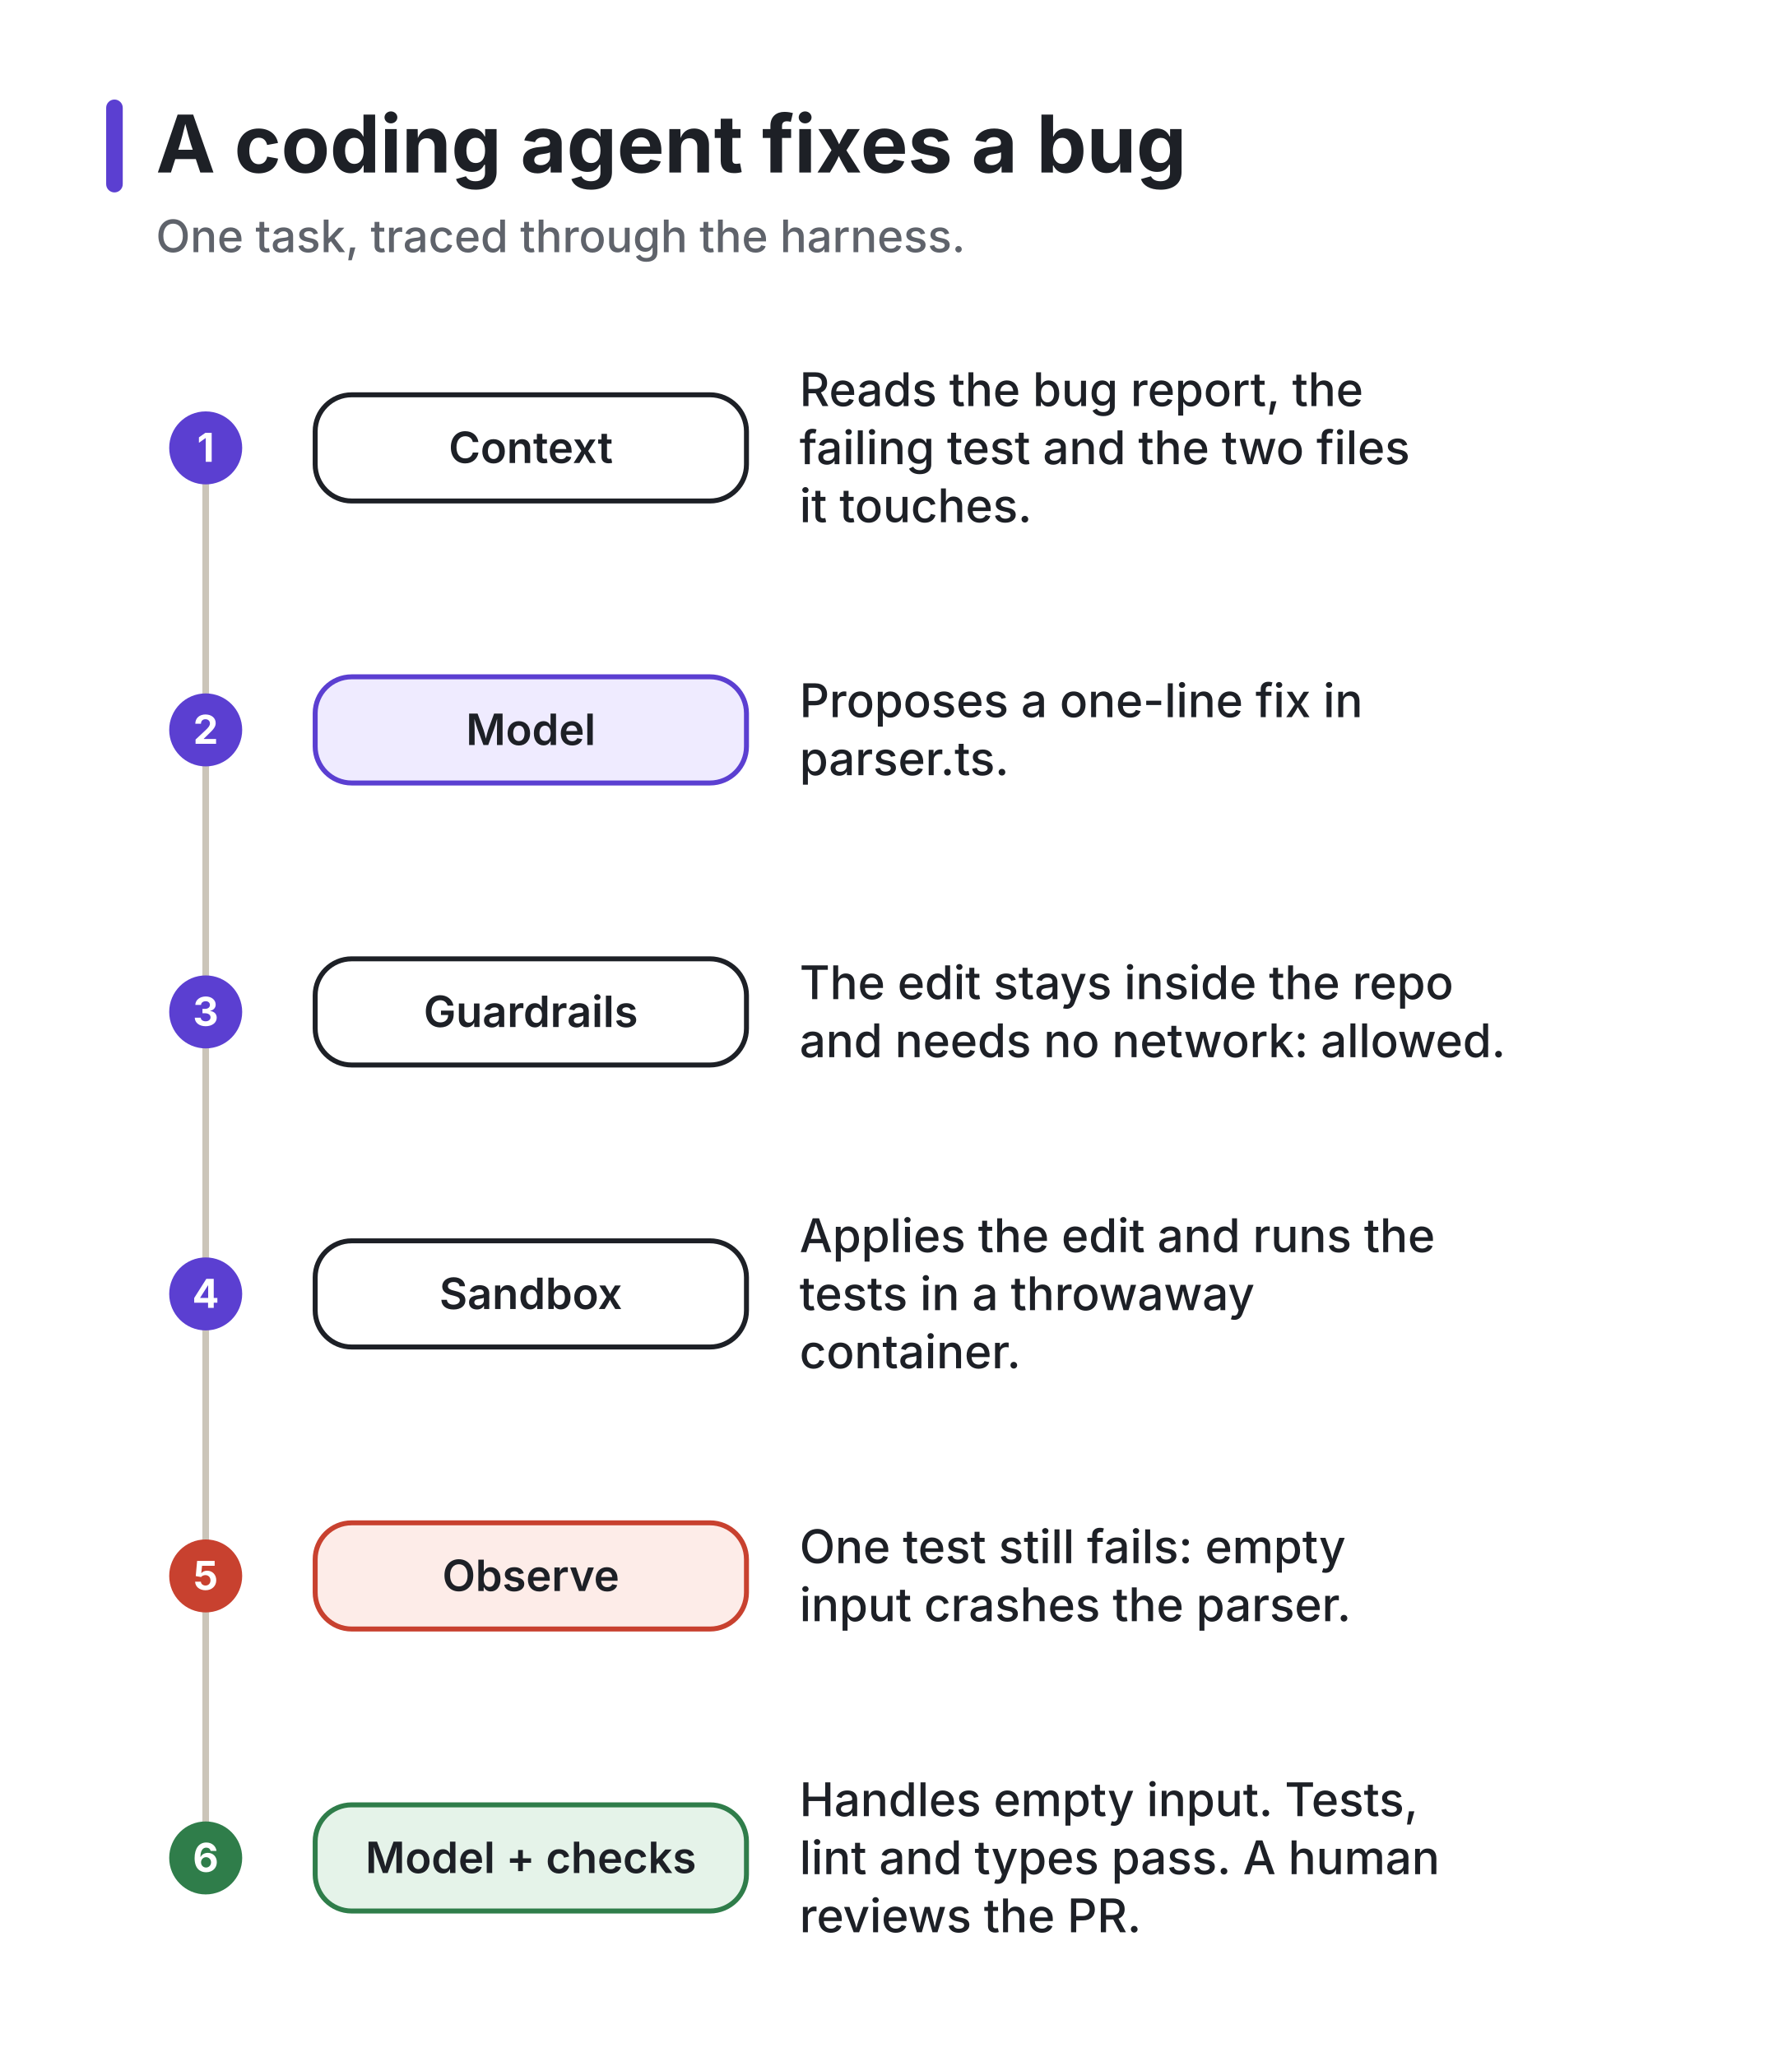
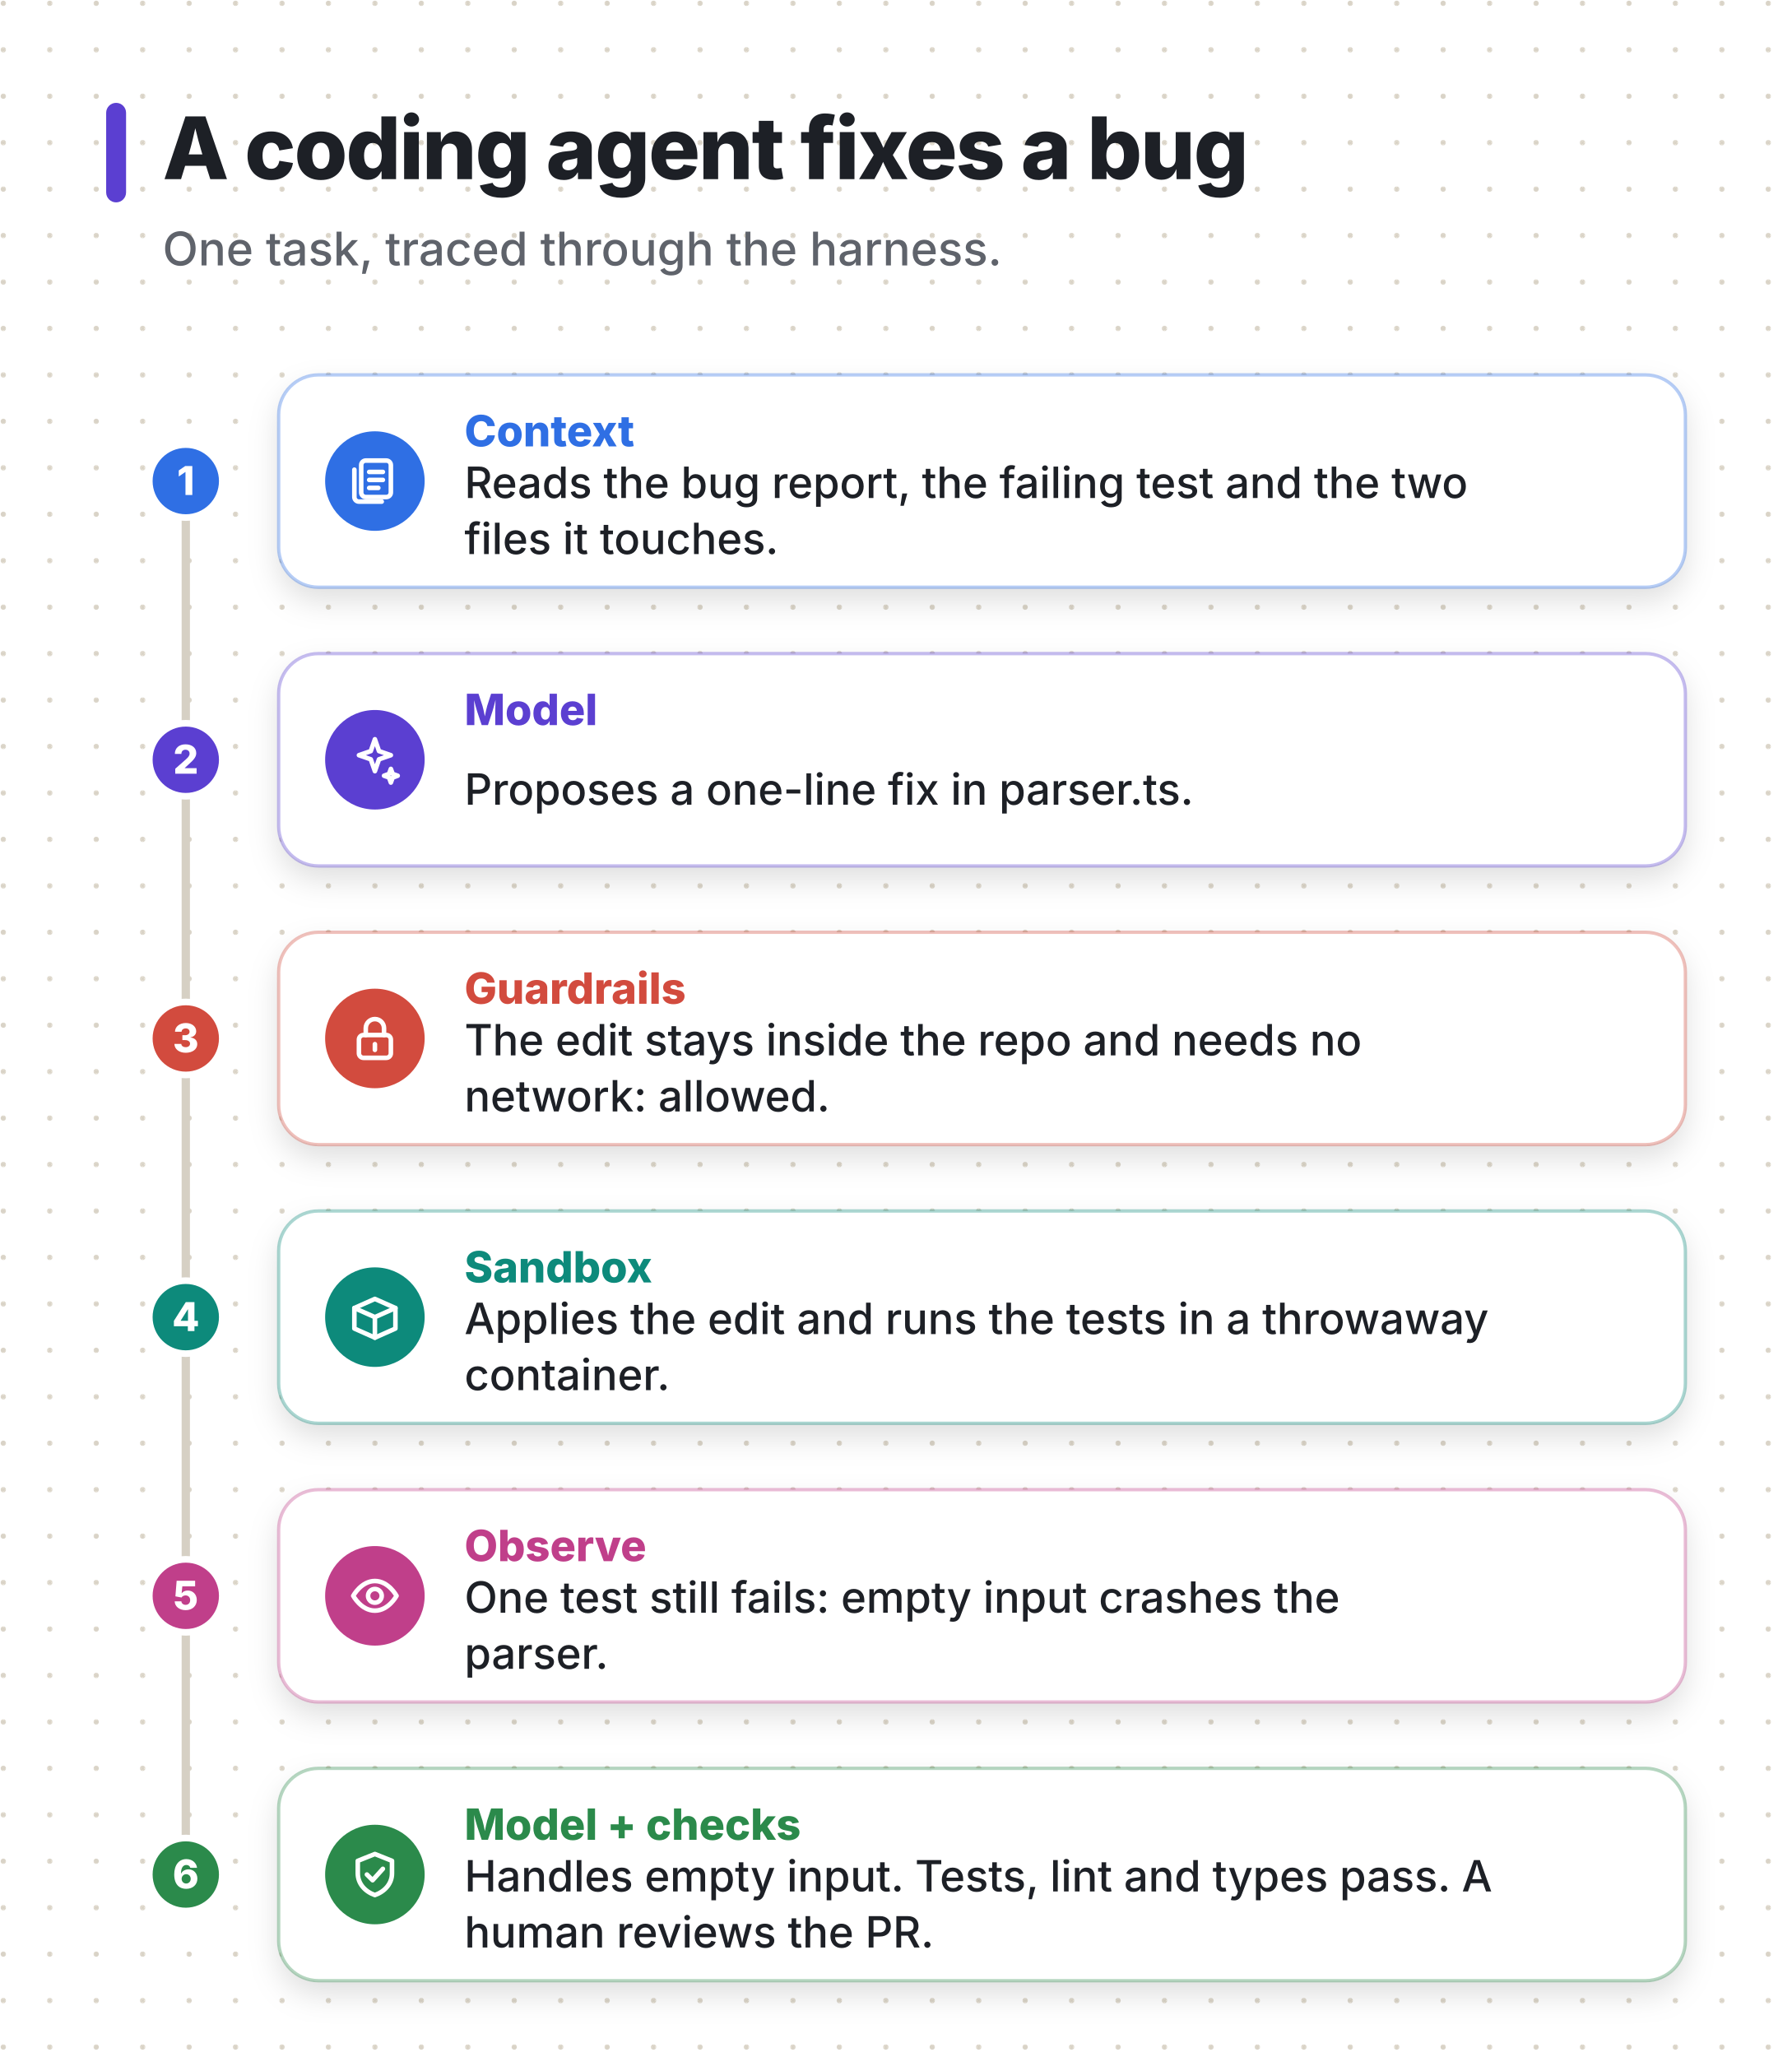
<svg xmlns="http://www.w3.org/2000/svg" viewBox="0 0 1080 1240" width="1080" height="1240" class="nlf-root nlf-harness">
-   <style>.nlf-t{font-family:Inter, 'Helvetica Neue', Helvetica, Arial, sans-serif}.nlf-f-ink{fill:var(--nlf-ink,#1d2026)}.nlf-f-muted{fill:var(--nlf-muted,#5f636b)}.nlf-f-surface{fill:var(--nlf-surface,#ffffff)}.nlf-f-accent{fill:var(--nlf-accent,#5b3fd1)}.nlf-f-accent-soft{fill:var(--nlf-accent-soft,#efebff)}.nlf-f-on-accent{fill:var(--nlf-on-accent,#ffffff)}.nlf-f-risk{fill:var(--nlf-risk,#c8412f)}.nlf-f-risk-soft{fill:var(--nlf-risk-soft,#fdece8)}.nlf-f-ok{fill:var(--nlf-ok,#2f7d4a)}.nlf-f-ok-soft{fill:var(--nlf-ok-soft,#e5f3e9)}.nlf-s-ink{stroke:var(--nlf-ink,#1d2026)}.nlf-s-muted{stroke:var(--nlf-muted,#5f636b)}.nlf-s-line{stroke:var(--nlf-line,#cbc5b9)}.nlf-s-accent{stroke:var(--nlf-accent,#5b3fd1)}.nlf-s-risk{stroke:var(--nlf-risk,#c8412f)}.nlf-s-ok{stroke:var(--nlf-ok,#2f7d4a)}.dark .nlf-harness{--nlf-ink:#ece9e2;--nlf-muted:#aaa59b;--nlf-line:#4a4740;--nlf-surface:#1f1e1b;--nlf-risk:#ff8a75;--nlf-risk-soft:#3a201b;--nlf-ok:#74d394;--nlf-ok-soft:#1b3324;--nlf-accent:#a896ff;--nlf-accent-soft:#2a2350;--nlf-on-accent:#15122e}</style>
-   <rect x="64" y="60" width="10" height="56" rx="5" class="nlf-f-accent" />
-   <text class="nlf-t nlf-f-ink" x="94" y="104" font-size="48" font-weight="700">A coding agent fixes a bug</text>
-   <text class="nlf-t nlf-f-muted" x="94" y="152" font-size="27" font-weight="500">One task, traced through the harness.</text>
-   <line x1="124" y1="270" x2="124" y2="1120" class="nlf-s-line" stroke-width="4" />
-   <circle cx="124" cy="270" r="22" class="nlf-f-accent" />
-   <text class="nlf-t nlf-f-on-accent" font-size="24" font-weight="700" text-anchor="middle">
-     <tspan x="124" y="278.4">1</tspan>
+   <style>.nlf-t{font-family:Inter, 'Helvetica Neue', Helvetica, Arial, sans-serif}.nlf-f-ink{fill:var(--nlf-ink,#1d2026)}.nlf-f-muted{fill:var(--nlf-muted,#5f636b)}.nlf-f-surface{fill:var(--nlf-surface,#ffffff)}.nlf-f-on{fill:var(--nlf-on,#ffffff)}.nlf-f-dot{fill:var(--nlf-dot,#d9d3c7)}.nlf-f-accent{fill:var(--nlf-accent,#5b3fd1)}.nlf-f-accent-soft{fill:var(--nlf-accent-soft,#efebff)}.nlf-f-blue{fill:var(--nlf-blue,#2f6fe4)}.nlf-f-blue-soft{fill:var(--nlf-blue-soft,#e8efff)}.nlf-f-amber{fill:var(--nlf-amber,#c27500)}.nlf-f-amber-soft{fill:var(--nlf-amber-soft,#fff1d6)}.nlf-f-teal{fill:var(--nlf-teal,#0d8a7b)}.nlf-f-teal-soft{fill:var(--nlf-teal-soft,#dbf3ef)}.nlf-f-violet{fill:var(--nlf-violet,#6a4bd6)}.nlf-f-violet-soft{fill:var(--nlf-violet-soft,#eeeaff)}.nlf-f-pink{fill:var(--nlf-pink,#c03f8a)}.nlf-f-pink-soft{fill:var(--nlf-pink-soft,#fbe5f1)}.nlf-f-ok{fill:var(--nlf-ok,#2b8a4b)}.nlf-f-ok-soft{fill:var(--nlf-ok-soft,#e2f3e7)}.nlf-f-risk{fill:var(--nlf-risk,#d24b3e)}.nlf-f-risk-soft{fill:var(--nlf-risk-soft,#fde8e5)}.nlf-s-ink{stroke:var(--nlf-ink,#1d2026)}.nlf-s-muted{stroke:var(--nlf-muted,#5f636b)}.nlf-s-line{stroke:var(--nlf-line,#d6d0c4)}.nlf-s-surface{stroke:var(--nlf-surface,#ffffff)}.nlf-s-on{stroke:var(--nlf-on,#ffffff)}.nlf-s-accent{stroke:var(--nlf-accent,#5b3fd1)}.nlf-s-blue{stroke:var(--nlf-blue,#2f6fe4)}.nlf-s-amber{stroke:var(--nlf-amber,#c27500)}.nlf-s-teal{stroke:var(--nlf-teal,#0d8a7b)}.nlf-s-violet{stroke:var(--nlf-violet,#6a4bd6)}.nlf-s-pink{stroke:var(--nlf-pink,#c03f8a)}.nlf-s-ok{stroke:var(--nlf-ok,#2b8a4b)}.nlf-s-risk{stroke:var(--nlf-risk,#d24b3e)}.dark .nlf-harness{--nlf-ink:#ece9e2;--nlf-muted:#aaa59b;--nlf-line:#45423c;--nlf-surface:#23221f;--nlf-on:#141413;--nlf-dot:#34322d;--nlf-accent:#a896ff;--nlf-accent-soft:#2a2350;--nlf-blue:#7aa7ff;--nlf-blue-soft:#1b2740;--nlf-amber:#f5b84a;--nlf-amber-soft:#33270f;--nlf-teal:#4fd1c0;--nlf-teal-soft:#10302c;--nlf-violet:#a896ff;--nlf-violet-soft:#241d45;--nlf-pink:#f18cc4;--nlf-pink-soft:#36192a;--nlf-ok:#6fd394;--nlf-ok-soft:#15301f;--nlf-risk:#ff8a7a;--nlf-risk-soft:#3a1f1b}</style>
+   <defs>
+     <pattern id="nlf-dots" width="28" height="28" patternUnits="userSpaceOnUse">
+       <circle cx="2" cy="2" r="1.6" class="nlf-f-dot" />
+     </pattern>
+     <filter id="nlf-shadow" x="-20%" y="-20%" width="140%" height="160%">
+       <feGaussianBlur in="SourceAlpha" stdDeviation="9" />
+       <feOffset dy="8" result="b" />
+       <feComponentTransfer>
+         <feFuncA type="linear" slope="0.13" />
+       </feComponentTransfer>
+       <feMerge>
+         <feMergeNode />
+         <feMergeNode in="SourceGraphic" />
+       </feMerge>
+     </filter>
+   </defs>
+   <rect width="1080" height="1240" fill="url(#nlf-dots)" />
+   <rect x="64" y="62" width="12" height="60" rx="6" class="nlf-f-accent" />
+   <text class="nlf-t nlf-f-ink" x="98" y="108" font-size="52" font-weight="800" letter-spacing="-1">A coding agent fixes a bug</text>
+   <text class="nlf-t nlf-f-muted" x="98" y="160" font-size="28" font-weight="500">One task, traced through the harness.</text>
+   <line x1="112" y1="290" x2="112" y2="1130" class="nlf-s-line" stroke-width="5" stroke-linecap="round" />
+   <circle cx="112" cy="290" r="22" class="nlf-f-blue" />
+   <circle cx="112" cy="290" r="22" fill="none" class="nlf-s-surface" stroke-width="4" />
+   <text class="nlf-t nlf-f-on" font-size="24" font-weight="800" text-anchor="middle">
+     <tspan x="112" y="298.4">1</tspan>
  </text>
-   <rect x="190" y="238" width="260" height="64" rx="22" class="nlf-f-surface nlf-s-ink" stroke-width="3" />
-   <text class="nlf-t nlf-f-ink" font-size="26" font-weight="600" text-anchor="middle">
-     <tspan x="320" y="279.1">Context</tspan>
+   <rect x="168" y="226" width="848" height="128" rx="24" class="nlf-f-surface" filter="url(#nlf-shadow)" />
+   <rect x="168" y="226" width="848" height="128" rx="24" fill="none" class="nlf-s-blue" stroke-width="2" stroke-opacity="0.35" />
+   <circle cx="226" cy="290" r="30" class="nlf-f-blue" />
+   <g transform="translate(209.5 273.5) scale(1.375)" fill="none" stroke-width="2" stroke-linecap="round" stroke-linejoin="round" class="nlf-s-on">
+     <rect x="6" y="3" width="13" height="16" rx="2" />
+     <path d="M3 7v12a2 2 0 0 0 2 2h10" />
+     <path d="M9.5 8h6M9.5 11.5h6M9.5 15h4" />
+   </g>
+   <text class="nlf-t nlf-f-blue" font-size="26" font-weight="800" text-anchor="start">
+     <tspan x="280" y="269.1">Context</tspan>
  </text>
-   <text class="nlf-t nlf-f-ink" font-size="28" font-weight="500" text-anchor="start">
-     <tspan x="482" y="244.8">Reads the bug report, the</tspan>
-     <tspan x="482" y="279.8">failing test and the two files</tspan>
-     <tspan x="482" y="314.8">it touches.</tspan>
+   <text class="nlf-t nlf-f-ink" font-size="26" font-weight="500" text-anchor="start">
+     <tspan x="280" y="300.2">Reads the bug report, the failing test and the two</tspan>
+     <tspan x="280" y="334.0">files it touches.</tspan>
  </text>
-   <circle cx="124" cy="440" r="22" class="nlf-f-accent" />
-   <text class="nlf-t nlf-f-on-accent" font-size="24" font-weight="700" text-anchor="middle">
-     <tspan x="124" y="448.4">2</tspan>
+   <circle cx="112" cy="458" r="22" class="nlf-f-accent" />
+   <circle cx="112" cy="458" r="22" fill="none" class="nlf-s-surface" stroke-width="4" />
+   <text class="nlf-t nlf-f-on" font-size="24" font-weight="800" text-anchor="middle">
+     <tspan x="112" y="466.4">2</tspan>
  </text>
-   <rect x="190" y="408" width="260" height="64" rx="22" class="nlf-f-accent-soft nlf-s-accent" stroke-width="3" />
-   <text class="nlf-t nlf-f-ink" font-size="26" font-weight="600" text-anchor="middle">
-     <tspan x="320" y="449.1">Model</tspan>
+   <rect x="168" y="394" width="848" height="128" rx="24" class="nlf-f-surface" filter="url(#nlf-shadow)" />
+   <rect x="168" y="394" width="848" height="128" rx="24" fill="none" class="nlf-s-accent" stroke-width="2" stroke-opacity="0.35" />
+   <circle cx="226" cy="458" r="30" class="nlf-f-accent" />
+   <g transform="translate(209.5 441.5) scale(1.375)" fill="none" stroke-width="2" stroke-linecap="round" stroke-linejoin="round" class="nlf-s-on">
+     <path d="M12 3l1.8 5.2L19 10l-5.2 1.8L12 17l-1.8-5.2L5 10l5.2-1.8z" />
+     <path d="M19 16l.8 2.2L22 19l-2.2.8L19 22l-.8-2.2L16 19l2.2-.8z" />
+   </g>
+   <text class="nlf-t nlf-f-accent" font-size="26" font-weight="800" text-anchor="start">
+     <tspan x="280" y="437.1">Model</tspan>
  </text>
-   <text class="nlf-t nlf-f-ink" font-size="28" font-weight="500" text-anchor="start">
-     <tspan x="482" y="432.3">Proposes a one-line fix in</tspan>
-     <tspan x="482" y="467.3">parser.ts.</tspan>
+   <text class="nlf-t nlf-f-ink" font-size="26" font-weight="500" text-anchor="start">
+     <tspan x="280" y="485.1">Proposes a one-line fix in parser.ts.</tspan>
  </text>
-   <circle cx="124" cy="610" r="22" class="nlf-f-accent" />
-   <text class="nlf-t nlf-f-on-accent" font-size="24" font-weight="700" text-anchor="middle">
-     <tspan x="124" y="618.4">3</tspan>
+   <circle cx="112" cy="626" r="22" class="nlf-f-risk" />
+   <circle cx="112" cy="626" r="22" fill="none" class="nlf-s-surface" stroke-width="4" />
+   <text class="nlf-t nlf-f-on" font-size="24" font-weight="800" text-anchor="middle">
+     <tspan x="112" y="634.4">3</tspan>
  </text>
-   <rect x="190" y="578" width="260" height="64" rx="22" class="nlf-f-surface nlf-s-ink" stroke-width="3" />
-   <text class="nlf-t nlf-f-ink" font-size="26" font-weight="600" text-anchor="middle">
-     <tspan x="320" y="619.1">Guardrails</tspan>
+   <rect x="168" y="562" width="848" height="128" rx="24" class="nlf-f-surface" filter="url(#nlf-shadow)" />
+   <rect x="168" y="562" width="848" height="128" rx="24" fill="none" class="nlf-s-risk" stroke-width="2" stroke-opacity="0.35" />
+   <circle cx="226" cy="626" r="30" class="nlf-f-risk" />
+   <g transform="translate(209.5 609.5) scale(1.375)" fill="none" stroke-width="2" stroke-linecap="round" stroke-linejoin="round" class="nlf-s-on">
+     <rect x="5" y="10.5" width="14" height="10" rx="2" />
+     <path d="M8 10.5V7.5a4 4 0 0 1 8 0v3" />
+     <path d="M12 14.5v2.5" />
+   </g>
+   <text class="nlf-t nlf-f-risk" font-size="26" font-weight="800" text-anchor="start">
+     <tspan x="280" y="605.1">Guardrails</tspan>
  </text>
-   <text class="nlf-t nlf-f-ink" font-size="28" font-weight="500" text-anchor="start">
-     <tspan x="482" y="602.3">The edit stays inside the repo</tspan>
-     <tspan x="482" y="637.3">and needs no network: allowed.</tspan>
+   <text class="nlf-t nlf-f-ink" font-size="26" font-weight="500" text-anchor="start">
+     <tspan x="280" y="636.2">The edit stays inside the repo and needs no</tspan>
+     <tspan x="280" y="670.0">network: allowed.</tspan>
  </text>
-   <circle cx="124" cy="780" r="22" class="nlf-f-accent" />
-   <text class="nlf-t nlf-f-on-accent" font-size="24" font-weight="700" text-anchor="middle">
-     <tspan x="124" y="788.4">4</tspan>
+   <circle cx="112" cy="794" r="22" class="nlf-f-teal" />
+   <circle cx="112" cy="794" r="22" fill="none" class="nlf-s-surface" stroke-width="4" />
+   <text class="nlf-t nlf-f-on" font-size="24" font-weight="800" text-anchor="middle">
+     <tspan x="112" y="802.4">4</tspan>
  </text>
-   <rect x="190" y="748" width="260" height="64" rx="22" class="nlf-f-surface nlf-s-ink" stroke-width="3" />
-   <text class="nlf-t nlf-f-ink" font-size="26" font-weight="600" text-anchor="middle">
-     <tspan x="320" y="789.1">Sandbox</tspan>
+   <rect x="168" y="730" width="848" height="128" rx="24" class="nlf-f-surface" filter="url(#nlf-shadow)" />
+   <rect x="168" y="730" width="848" height="128" rx="24" fill="none" class="nlf-s-teal" stroke-width="2" stroke-opacity="0.35" />
+   <circle cx="226" cy="794" r="30" class="nlf-f-teal" />
+   <g transform="translate(209.5 777.5) scale(1.375)" fill="none" stroke-width="2" stroke-linecap="round" stroke-linejoin="round" class="nlf-s-on">
+     <path d="M3 8l9-4 9 4v9l-9 4-9-4z" />
+     <path d="M3 8l9 4 9-4M12 12v9" />
+   </g>
+   <text class="nlf-t nlf-f-teal" font-size="26" font-weight="800" text-anchor="start">
+     <tspan x="280" y="773.1">Sandbox</tspan>
  </text>
-   <text class="nlf-t nlf-f-ink" font-size="28" font-weight="500" text-anchor="start">
-     <tspan x="482" y="754.8">Applies the edit and runs the</tspan>
-     <tspan x="482" y="789.8">tests in a throwaway</tspan>
-     <tspan x="482" y="824.8">container.</tspan>
+   <text class="nlf-t nlf-f-ink" font-size="26" font-weight="500" text-anchor="start">
+     <tspan x="280" y="804.2">Applies the edit and runs the tests in a throwaway</tspan>
+     <tspan x="280" y="838.0">container.</tspan>
  </text>
-   <circle cx="124" cy="950" r="22" class="nlf-f-risk" />
-   <text class="nlf-t nlf-f-on-accent" font-size="24" font-weight="700" text-anchor="middle">
-     <tspan x="124" y="958.4">5</tspan>
+   <circle cx="112" cy="962" r="22" class="nlf-f-pink" />
+   <circle cx="112" cy="962" r="22" fill="none" class="nlf-s-surface" stroke-width="4" />
+   <text class="nlf-t nlf-f-on" font-size="24" font-weight="800" text-anchor="middle">
+     <tspan x="112" y="970.4">5</tspan>
  </text>
-   <rect x="190" y="918" width="260" height="64" rx="22" class="nlf-f-risk-soft nlf-s-risk" stroke-width="3" />
-   <text class="nlf-t nlf-f-ink" font-size="26" font-weight="600" text-anchor="middle">
-     <tspan x="320" y="959.1">Observe</tspan>
+   <rect x="168" y="898" width="848" height="128" rx="24" class="nlf-f-surface" filter="url(#nlf-shadow)" />
+   <rect x="168" y="898" width="848" height="128" rx="24" fill="none" class="nlf-s-pink" stroke-width="2" stroke-opacity="0.35" />
+   <circle cx="226" cy="962" r="30" class="nlf-f-pink" />
+   <g transform="translate(209.5 945.5) scale(1.375)" fill="none" stroke-width="2" stroke-linecap="round" stroke-linejoin="round" class="nlf-s-on">
+     <path d="M2.5 12S6 5.5 12 5.5 21.5 12 21.5 12 18 18.5 12 18.5 2.5 12 2.5 12z" />
+     <circle cx="12" cy="12" r="3" />
+   </g>
+   <text class="nlf-t nlf-f-pink" font-size="26" font-weight="800" text-anchor="start">
+     <tspan x="280" y="941.1">Observe</tspan>
  </text>
-   <text class="nlf-t nlf-f-ink" font-size="28" font-weight="500" text-anchor="start">
-     <tspan x="482" y="942.3">One test still fails: empty</tspan>
-     <tspan x="482" y="977.3">input crashes the parser.</tspan>
+   <text class="nlf-t nlf-f-ink" font-size="26" font-weight="500" text-anchor="start">
+     <tspan x="280" y="972.2">One test still fails: empty input crashes the</tspan>
+     <tspan x="280" y="1006.0">parser.</tspan>
  </text>
-   <circle cx="124" cy="1120" r="22" class="nlf-f-ok" />
-   <text class="nlf-t nlf-f-on-accent" font-size="24" font-weight="700" text-anchor="middle">
-     <tspan x="124" y="1128.4">6</tspan>
+   <circle cx="112" cy="1130" r="22" class="nlf-f-ok" />
+   <circle cx="112" cy="1130" r="22" fill="none" class="nlf-s-surface" stroke-width="4" />
+   <text class="nlf-t nlf-f-on" font-size="24" font-weight="800" text-anchor="middle">
+     <tspan x="112" y="1138.4">6</tspan>
  </text>
-   <rect x="190" y="1088" width="260" height="64" rx="22" class="nlf-f-ok-soft nlf-s-ok" stroke-width="3" />
-   <text class="nlf-t nlf-f-ink" font-size="26" font-weight="600" text-anchor="middle">
-     <tspan x="320" y="1129.1">Model + checks</tspan>
+   <rect x="168" y="1066" width="848" height="128" rx="24" class="nlf-f-surface" filter="url(#nlf-shadow)" />
+   <rect x="168" y="1066" width="848" height="128" rx="24" fill="none" class="nlf-s-ok" stroke-width="2" stroke-opacity="0.35" />
+   <circle cx="226" cy="1130" r="30" class="nlf-f-ok" />
+   <g transform="translate(209.5 1113.5) scale(1.375)" fill="none" stroke-width="2" stroke-linecap="round" stroke-linejoin="round" class="nlf-s-on">
+     <path d="M12 3l7.5 3v5.5c0 4.5-3.2 8-7.5 9.5-4.3-1.5-7.5-5-7.5-9.5V6z" />
+     <path d="M8.5 12l2.5 2.5 4.5-5" />
+   </g>
+   <text class="nlf-t nlf-f-ok" font-size="26" font-weight="800" text-anchor="start">
+     <tspan x="280" y="1109.1">Model + checks</tspan>
  </text>
-   <text class="nlf-t nlf-f-ink" font-size="28" font-weight="500" text-anchor="start">
-     <tspan x="482" y="1094.8">Handles empty input. Tests,</tspan>
-     <tspan x="482" y="1129.8">lint and types pass. A human</tspan>
-     <tspan x="482" y="1164.8">reviews the PR.</tspan>
+   <text class="nlf-t nlf-f-ink" font-size="26" font-weight="500" text-anchor="start">
+     <tspan x="280" y="1140.2">Handles empty input. Tests, lint and types pass. A</tspan>
+     <tspan x="280" y="1174.0">human reviews the PR.</tspan>
  </text>
</svg>
